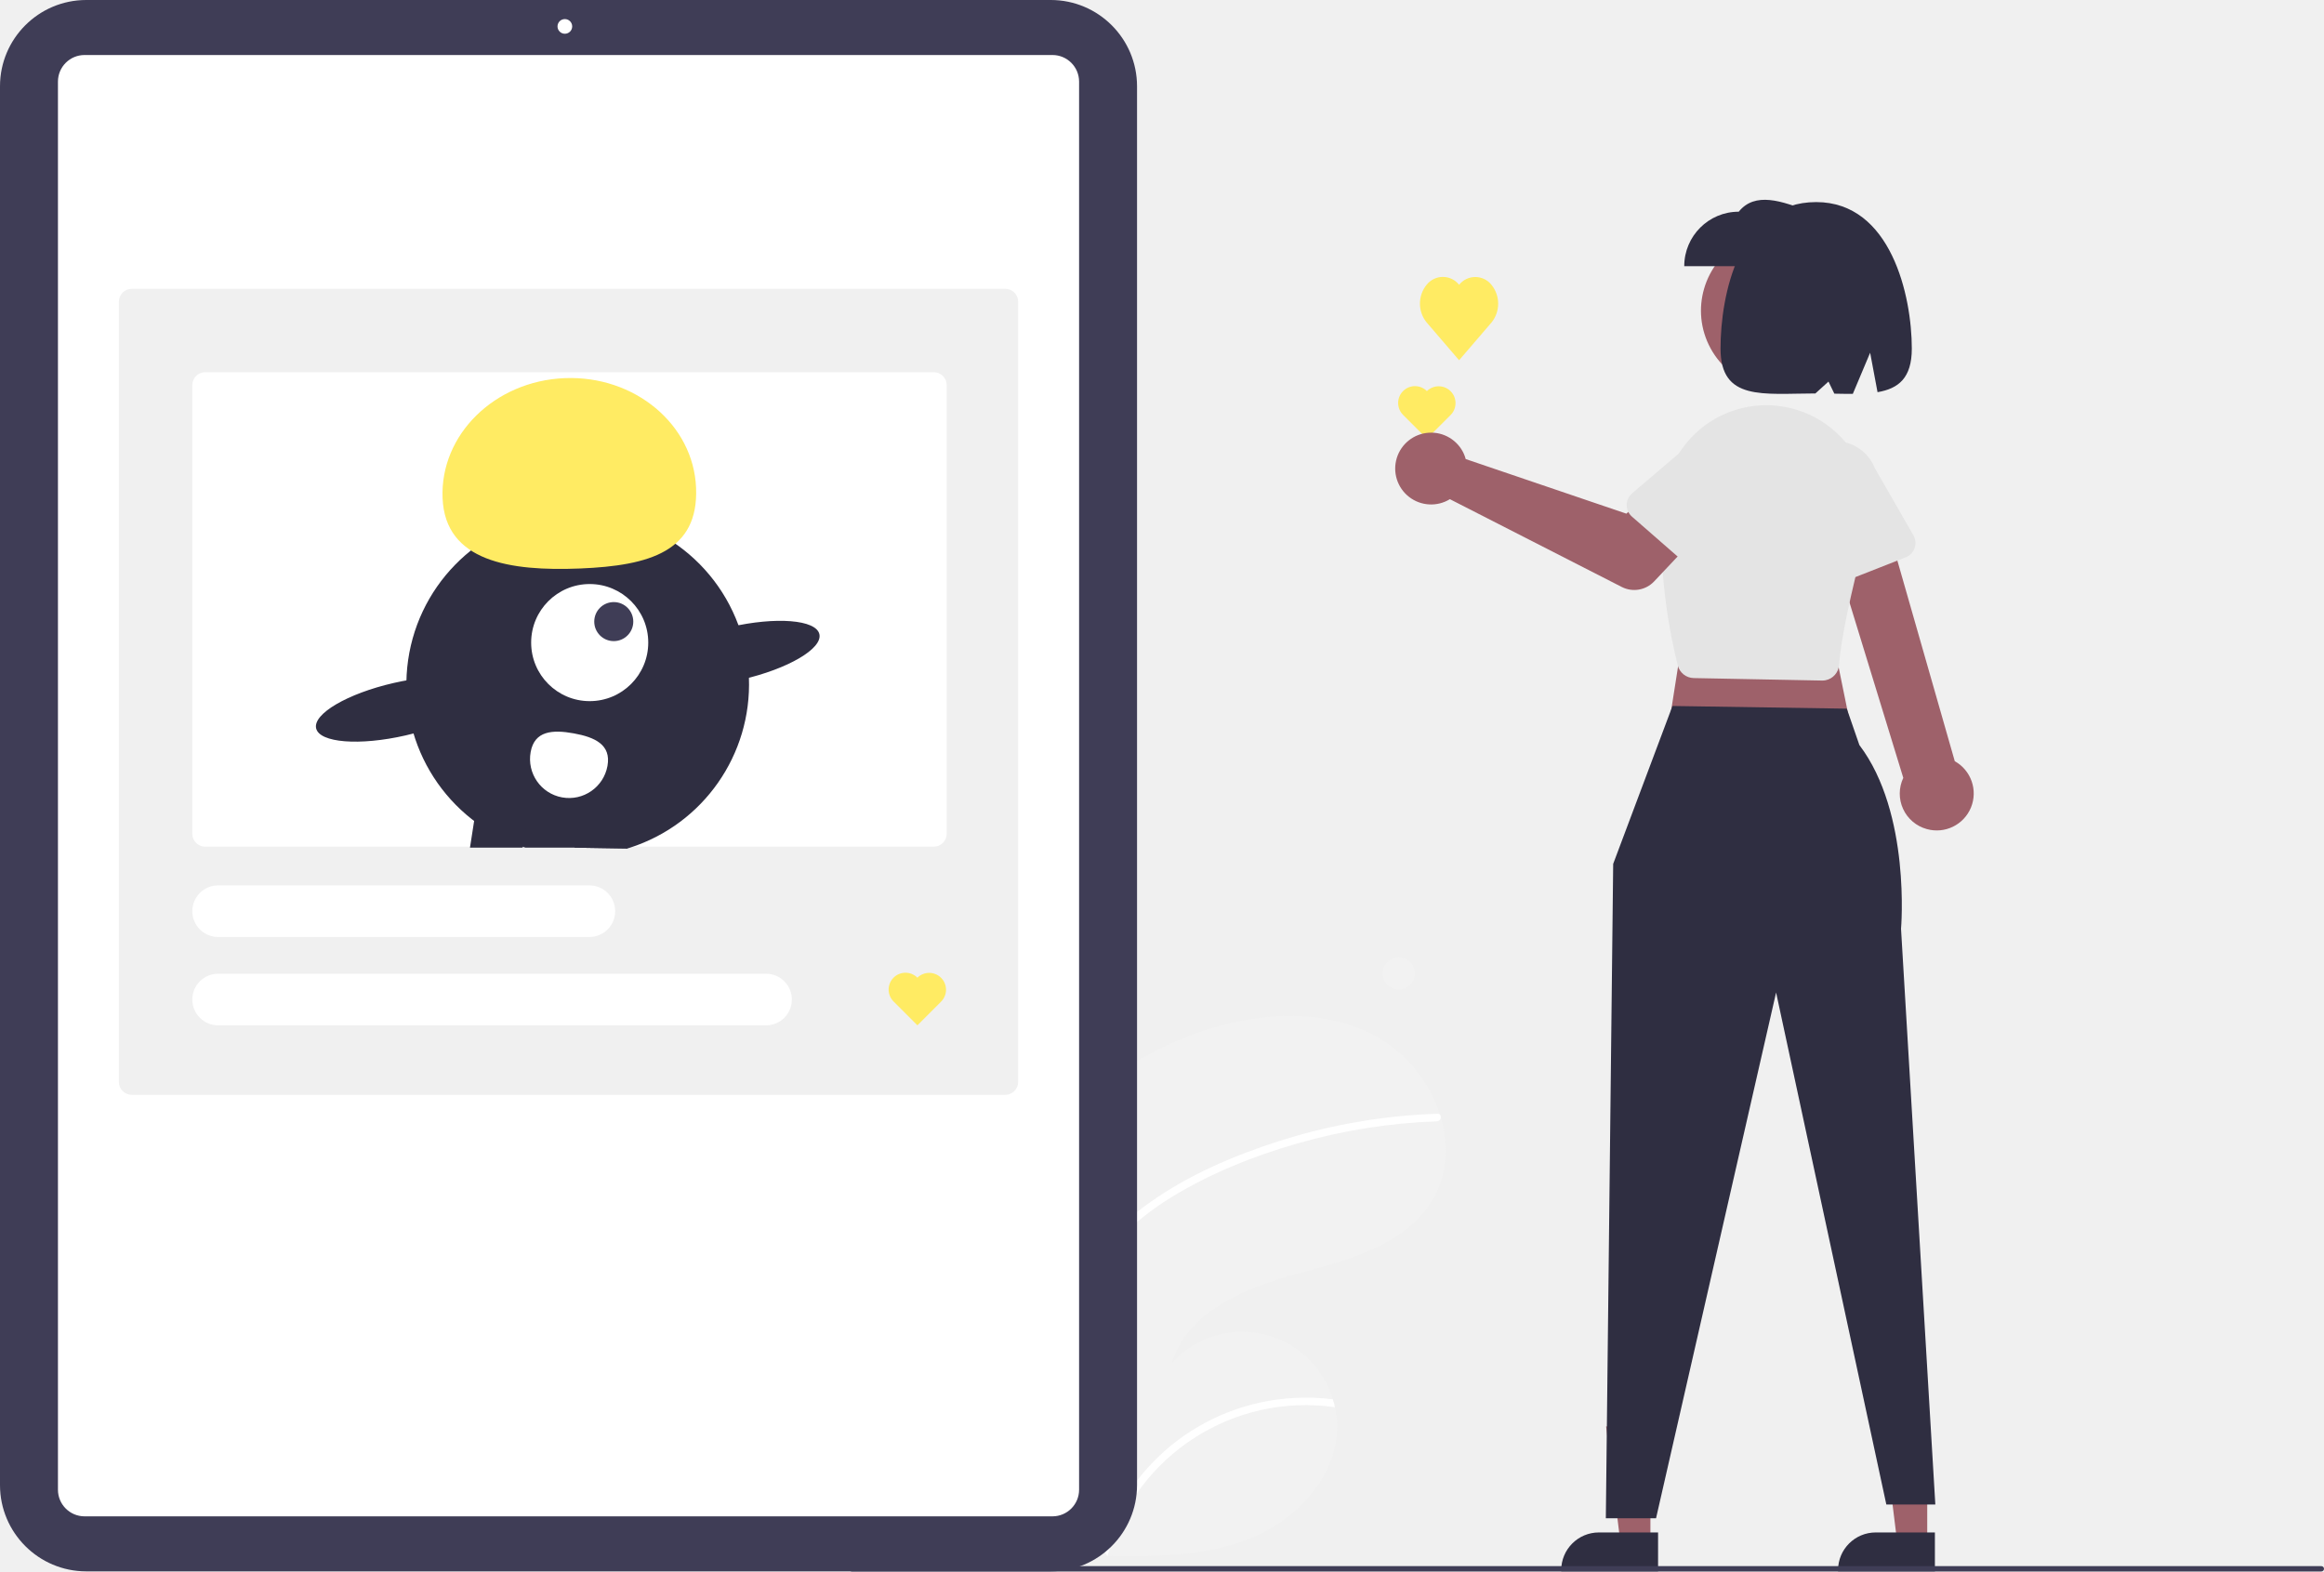
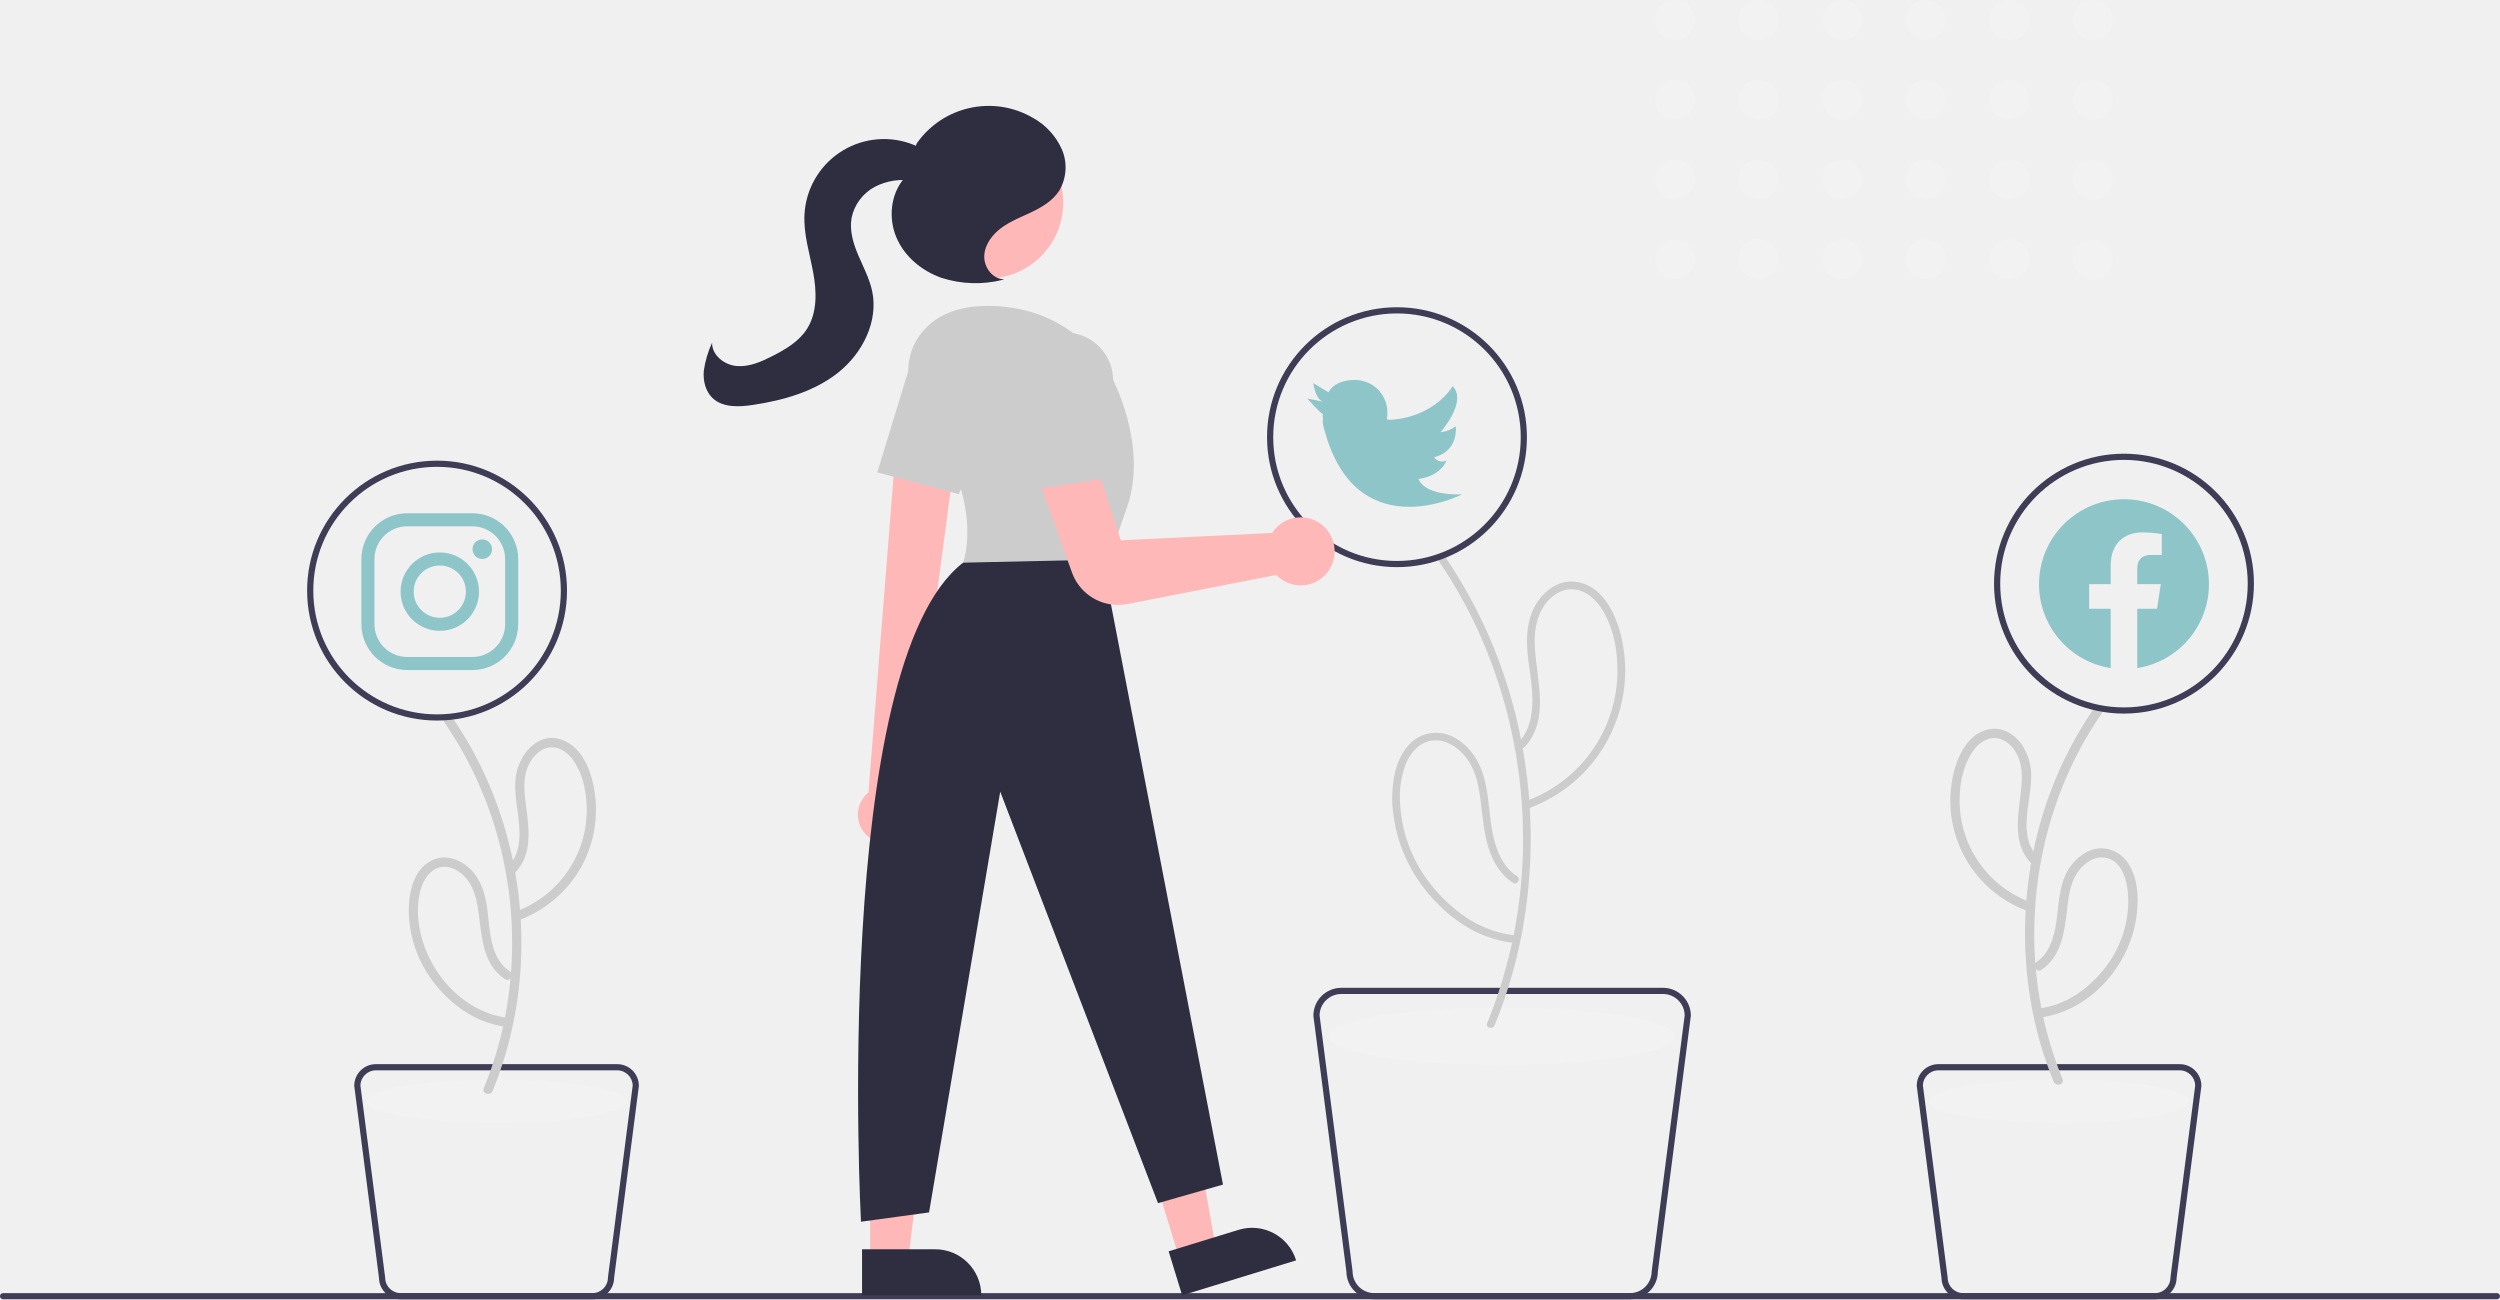
- <svg xmlns="http://www.w3.org/2000/svg" data-name="Layer 1" width="866.64" height="586" viewBox="0 0 866.64 586">
-   <path d="M592.513,551.634c-1.087.617-2.155,1.248-3.222,1.9a266.156,266.156,0,0,0-22.01,85.882q-.446,5.144-.654,10.281a258.434,258.434,0,0,0,8.064,76.263q.512,1.965,1.05,3.915c.257.933.519,1.875.807,2.802.326.482.648.956.969,1.429.023.021.043.056.066.078.13.191.259.382.375.569.556.812,1.121,1.62,1.677,2.431l-.496.014-1.243.029.005.009c.417.008.842.011,1.263.006.153.007.319.017.475.01.139.003.287.001.426.004,17.899.229,36.233.067,52.795-6.595,17.336-6.98,32.443-22.964,32.453-41.646a33.505,33.505,0,0,0-.817-7.274c-.224-.997-.497-1.979-.792-2.959a35.277,35.277,0,0,0-60.033-13.482c5.646-18.986,26.989-27.937,46.098-33.135,19.123-5.193,40.618-10.566,50.956-27.463,5.771-9.402,6.348-20.602,3.245-31.09-.095-.313-.194-.636-.303-.953a51.476,51.476,0,0,0-23.679-29.147c-21.155-11.547-47.53-8.823-70.023-.169A127.597,127.597,0,0,0,592.513,551.634Z" transform="translate(-166.68 -157)" fill="#f2f2f2" />
-   <path d="M649.413,678.29a79.429,79.429,0,0,0-46.461,18.074,81.279,81.279,0,0,0-24.538,35.307c-.282.787-.542,1.573-.788,2.364-.396-.833-.779-1.684-1.158-2.527-.244-.539-.492-1.088-.727-1.632.257.933.519,1.875.807,2.802.326.482.648.956.969,1.429.023.021.043.056.066.078.13.191.259.382.375.569.556.812,1.121,1.62,1.677,2.431l-.496.014-1.243.029.005.009c.417.008.842.011,1.263.006.153.007.319.017.475.01.061-.24.135-.476.21-.712a76.745,76.745,0,0,1,84.648-54.799c-.224-.997-.497-1.979-.792-2.959A82.1,82.1,0,0,0,649.413,678.29Z" transform="translate(-166.68 -157)" fill="#fff" />
-   <path d="M595.883,605.094a87.389,87.389,0,0,0-18.602,17.293,72.501,72.501,0,0,0-7.295,11.329c-.982,1.853-1.885,3.765-2.706,5.7q-.446,5.144-.654,10.281a74.877,74.877,0,0,1,2.608-7.558c.525-1.358,1.101-2.687,1.708-3.999,6.816-14.692,18.556-26.039,32.204-34.477,14.625-9.028,30.968-15.591,47.453-20.299a215.092,215.092,0,0,1,51.889-8.22,1.543,1.543,0,0,0,1.479-1.535,1.327,1.327,0,0,0-.303-.953,1.102,1.102,0,0,0-.933-.338c-2.168.075-4.331.16-6.495.303a217.641,217.641,0,0,0-52.99,10.024C626.665,587.958,610.18,595.047,595.883,605.094Z" transform="translate(-166.68 -157)" fill="#fff" />
-   <circle cx="521.614" cy="363.017" r="6" fill="#f2f2f2" />
-   <path d="M558.535,742.957H198.837a32.193,32.193,0,0,1-32.157-32.157V189.157A32.193,32.193,0,0,1,198.837,157H558.535a32.193,32.193,0,0,1,32.157,32.157V710.8A32.193,32.193,0,0,1,558.535,742.957Z" transform="translate(-166.68 -157)" fill="#3f3d56" />
-   <path d="M559.168,722.44H198.204a9.924,9.924,0,0,1-9.913-9.913V187.429a9.924,9.924,0,0,1,9.913-9.913H559.168a9.924,9.924,0,0,1,9.913,9.913V712.527A9.924,9.924,0,0,1,559.168,722.44Z" transform="translate(-166.68 -157)" fill="#fff" />
-   <circle cx="210.638" cy="9.848" r="2.736" fill="#fff" />
-   <path d="M541.551,565.259H215.82a4.817,4.817,0,0,1-4.812-4.812V269.51a4.817,4.817,0,0,1,4.812-4.812H541.551a4.817,4.817,0,0,1,4.812,4.812V560.447A4.817,4.817,0,0,1,541.551,565.259Z" transform="translate(-166.68 -157)" fill="#f0f0f0" />
-   <path d="M514.901,472.722H243.211a4.817,4.817,0,0,1-4.812-4.812V300.602a4.817,4.817,0,0,1,4.812-4.812H514.901a4.818,4.818,0,0,1,4.812,4.812V467.91A4.818,4.818,0,0,1,514.901,472.722Z" transform="translate(-166.68 -157)" fill="#fff" />
-   <path d="M452.345,539.348H248.023a9.624,9.624,0,1,1,0-19.248H452.345a9.624,9.624,0,0,1,0,19.248Z" transform="translate(-166.68 -157)" fill="#fff" />
-   <path d="M386.459,506.405H248.023a9.624,9.624,0,1,1,0-19.248h138.436a9.624,9.624,0,0,1,0,19.248Z" transform="translate(-166.68 -157)" fill="#fff" />
-   <path d="M400.629,473.403c.333-.104.659-.207.992-.311a63.984,63.984,0,0,0,44.336-63.347,63.128,63.128,0,0,0-3.894-19.596,63.891,63.891,0,1,0-80.433,82.61c.333.118.674.229,1.007.333H380.959Z" transform="translate(-166.68 -157)" fill="#2f2e41" />
-   <polygon points="196.956 302.848 194.949 315.759 194.898 316.092 175.258 316.092 176.805 306.142 177.856 299.391 196.956 302.848" fill="#2f2e41" />
-   <polygon points="233.948 316.403 234 316.092 235.148 309.762 216.048 306.305 214.279 316.092 233.948 316.403" fill="#2f2e41" />
-   <circle cx="219.905" cy="239.619" r="21.833" fill="#fff" />
-   <circle cx="228.878" cy="231.793" r="7.278" fill="#3f3d56" />
-   <path d="M331.719,342.748C330.758,319.098,351.141,299.066,377.245,298.006s48.045,17.252,49.006,40.902-17.185,29.024-43.289,30.084S332.679,366.398,331.719,342.748Z" transform="translate(-166.68 -157)" fill="#ffeb63" />
-   <ellipse cx="441.099" cy="400.607" rx="31.941" ry="10.027" transform="translate(-245.0342 -48.32222) rotate(-12.9101)" fill="#2f2e41" />
-   <ellipse cx="315.701" cy="421.46" rx="31.941" ry="10.027" transform="translate(-252.8631 -75.81173) rotate(-12.9101)" fill="#2f2e41" />
-   <path d="M364.567,437.42a14.555,14.555,0,0,0,28.641,5.211l.005-.025c1.432-7.91-4.684-10.709-12.594-12.141S365.999,429.51,364.567,437.42Z" transform="translate(-166.68 -157)" fill="#fff" />
-   <path d="M508.787,521.58a6.278,6.278,0,1,0-8.9,8.857l.022.022,8.878,8.878,8.878-8.878a6.278,6.278,0,0,0-8.878-8.878Z" transform="translate(-166.68 -157)" fill="#ffeb63" />
-   <path d="M698.787,302.84a6.278,6.278,0,0,0-8.9,8.857l.022.022,8.878,8.878,8.878-8.878a6.278,6.278,0,0,0-8.878-8.878Z" transform="translate(-166.68 -157)" fill="#ffeb63" />
-   <path d="M710.791,263.191a7.723,7.723,0,0,0-12.085-.034,11.135,11.135,0,0,0-.029,14.068l.029.034,12.085,14.068,12.085-14.068a11.135,11.135,0,0,0-.031-14.068A7.721,7.721,0,0,0,710.791,263.191Z" transform="translate(-166.68 -157)" fill="#ffeb63" />
-   <polygon points="718.684 575.1 707.485 575.1 702.156 531.9 718.686 531.901 718.684 575.1" fill="#9e616a" />
-   <path d="M888.221,742.957l-36.113-.001v-.457a14.057,14.057,0,0,1,14.056-14.056h.001l22.057.001Z" transform="translate(-166.68 -157)" fill="#2f2e41" />
-   <polygon points="615.454 575.1 604.254 575.1 598.926 531.9 615.456 531.901 615.454 575.1" fill="#9e616a" />
-   <path d="M784.99,742.957l-36.113-.001v-.457a14.057,14.057,0,0,1,14.056-14.056h.001l22.057.001Z" transform="translate(-166.68 -157)" fill="#2f2e41" />
-   <polygon points="628.977 228.045 621.668 274.636 691.098 275.55 681.962 230.786 628.977 228.045" fill="#9e616a" />
-   <path d="M790.363,420.26l-22.113,58.88-2.741,244.01h18.728l44.764-196.049,41.109,190.931h18.271L875.592,503.349s3.772-43.089-15.53-68.516l-4.698-13.574Z" transform="translate(-166.68 -157)" fill="#2f2e41" />
-   <path d="M885.215,466.16a13.705,13.705,0,0,1-8.781-19.093l-29.536-96.295,21.725-4.307L895.637,440.855a13.78,13.78,0,0,1-10.421,25.305Z" transform="translate(-166.68 -157)" fill="#9e616a" />
-   <path d="M846.127,410.776l-47.859-.924a6.257,6.257,0,0,1-5.931-4.713c-2.566-10.158-8.21-36.632-5.216-63a38.452,38.452,0,0,1,43.705-33.637,38.47,38.47,0,0,1,31.756,47.852c-6.024,22.878-9.427,39.245-10.114,48.648a6.243,6.243,0,0,1-5.001,5.656h0a6.223,6.223,0,0,1-1.207.119C846.216,410.777,846.172,410.777,846.127,410.776Z" transform="translate(-166.68 -157)" fill="#e4e4e4" />
-   <path d="M712.55,326.191a13.429,13.429,0,0,1,.706,1.993L773.163,348.541l11.576-10.113,17.545,15.475-18.753,19.894a10.206,10.206,0,0,1-12.07,2.088l-64.104-32.744A13.392,13.392,0,1,1,712.55,326.191Z" transform="translate(-166.68 -157)" fill="#9e616a" />
-   <path d="M773.287,345.295a5.735,5.735,0,0,1,2.017-4.334l21.935-18.685a15.944,15.944,0,0,1,24.078,20.907L805.697,367.506a5.741,5.741,0,0,1-8.607,1.221l-21.838-19.074A5.735,5.735,0,0,1,773.287,345.295Z" transform="translate(-166.68 -157)" fill="#e4e4e4" />
-   <path d="M845.574,375.164a5.735,5.735,0,0,1-2.919-3.786l-6.485-28.075a15.944,15.944,0,0,1,29.646-11.747L880.215,356.622a5.741,5.741,0,0,1-2.879,8.203l-26.988,10.602A5.735,5.735,0,0,1,845.574,375.164Z" transform="translate(-166.68 -157)" fill="#e4e4e4" />
-   <circle cx="830.343" cy="272.843" r="29.356" transform="translate(-195.7969 274.7175) rotate(-28.66318)" fill="#9e616a" />
-   <path d="M794.75,256.26h46.614V235.941c-10.231-4.065-20.243-7.521-26.295,0a20.319,20.319,0,0,0-20.319,20.319Z" transform="translate(-166.68 -157)" fill="#2f2e41" />
-   <path d="M843.944,232.356c27.867,0,35.666,34.93,35.666,54.635,0,10.99-4.97,14.92-12.78,16.25l-2.758-14.71L857.613,303.874c-2.194.011-4.498-.032-6.888-.076l-2.19-4.51-4.884,4.429c-19.562.029-35.372,2.881-35.372-16.726C808.278,267.285,815.119,232.356,843.944,232.356Z" transform="translate(-166.68 -157)" fill="#2f2e41" />
-   <path d="M1032.32,743h-548a1,1,0,0,1,0-2h548a1,1,0,0,1,0,2Z" transform="translate(-166.68 -157)" fill="#3f3d56" />
+ <svg xmlns="http://www.w3.org/2000/svg" data-name="Layer 1" width="808" height="419.93" viewBox="0 0 808 419.93">
+   <path d="M631.154,651.031l-10.659-82.605-.008-.128a9.01,9.01,0,0,1,9-9h104a9.01,9.01,0,0,1,9,9L734.732,628.425l-2.912,22.606a9.01,9.01,0,0,1-9,8.934h-82.666A9.01,9.01,0,0,1,631.154,651.031Zm102.333-89.733h-104a7.008,7.008,0,0,0-7,6.938l7.739,59.935,2.92,22.666.008.129a7.008,7.008,0,0,0,7,7h82.666a7.008,7.008,0,0,0,7-7l10.667-82.729A7.008,7.008,0,0,0,733.487,561.298Z" transform="translate(-196 -240.035)" fill="#3f3d56" />
+   <ellipse cx="485.487" cy="334.93" rx="56" ry="9.333" fill="#f2f2f2" />
+   <path d="M676.639,570.765a156.834,156.834,0,0,0,11.609-59.778,163.21,163.21,0,0,0-11.438-59.879,152.825,152.825,0,0,0-16.209-30.327c-.912-1.323,1.246-2.57,2.151-1.257a158.735,158.735,0,0,1,24.312,56.901,165.83,165.83,0,0,1,1.457,61.615,154.195,154.195,0,0,1-9.479,33.389c-.602,1.462-3.013.822-2.402-.662Z" transform="translate(-196 -240.035)" fill="#ccc" />
+   <path d="M686.981,479.762c3.397-3.681,4.324-8.806,4.297-13.661-.032-5.766-1.449-11.411-1.72-17.161-.243-5.145.537-10.348,3.543-14.648,2.588-3.702,6.668-6.551,11.35-6.289,9.988.56,14.638,12.047,16.079,20.435a47.339,47.339,0,0,1-30.015,52.658c-1.499.572-2.148-1.836-.662-2.402a44.894,44.894,0,0,0,28.729-46.038,36.419,36.419,0,0,0-3.703-13.826c-1.917-3.624-4.897-7.222-9.083-8.149-4.123-.914-7.99,1.373-10.373,4.628-3.005,4.103-3.631,9.063-3.354,14.025.594,10.606,4.888,23.289-3.327,32.19-1.09,1.181-2.848-.584-1.762-1.762Z" transform="translate(-196 -240.035)" fill="#ccc" />
+   <path d="M685.039,525.381c-8.446-5.511-9.289-16.292-10.355-25.371-.603-5.141-1.477-10.604-4.631-14.867-2.595-3.506-6.991-6.519-11.547-5.703-4.016.719-6.731,4.035-8.208,7.64a29.912,29.912,0,0,0-1.751,13.091A45.777,45.777,0,0,0,659.796,527.527a48.843,48.843,0,0,0,11.43,9.908,36.23,36.23,0,0,0,14.449,4.925c1.573.186,1.592,2.68,0,2.491a39.347,39.347,0,0,1-13.88-4.232,46.325,46.325,0,0,1-11.362-8.725,49.581,49.581,0,0,1-14.012-27.983,38.168,38.168,0,0,1,.502-14.515c1.064-4.148,3.191-8.307,6.86-10.712a12.183,12.183,0,0,1,13.059.179c4.474,2.723,7.293,7.252,8.722,12.199,1.754,6.071,1.631,12.462,2.924,18.617,1.086,5.168,3.21,10.552,7.807,13.552,1.338.873.091,3.031-1.257,2.151Z" transform="translate(-196 -240.035)" fill="#ccc" />
+   <path d="M605.504,381.336a42,42,0,1,1,42,42A42.048,42.048,0,0,1,605.504,381.336Zm2,0a40,40,0,1,0,40-40A40.045,40.045,0,0,0,607.504,381.336Z" transform="translate(-196 -240.035)" fill="#3f3d56" />
+   <path d="M623.504,369.834l-5-1s4.2,4.7,5,5h0a20.124,20.124,0,0,1,0,3c9.6,41.2,45,23,45,23-12.9.3-14-5-14-5,7.5-1.1,9-6,9-6a3.09,3.09,0,0,1-4-1c8.1-2.1,7-10,7-10a10.4,10.4,0,0,1-4.9,1.9c.9-1.1,8.5-10.2,3.9-14.9,0,0-5.6,10-20.3,10.9l-1-.2a7.85,7.85,0,0,0,.2-2.2,10.5,10.5,0,0,0-10.5-10.5c-7,0-8.5,4-8.5,4l-5-3C620.504,363.834,621.004,368.834,623.504,369.834Z" transform="translate(-196 -240.035)" fill="#8dc5c9" />
+   <path d="M892.487,659.965h-62a7.008,7.008,0,0,1-7-6.933L815.487,590.965a7.008,7.008,0,0,1,7-7h78a7.008,7.008,0,0,1,7,7l-.008.128-7.992,61.939A7.008,7.008,0,0,1,892.487,659.965Zm-75-69.062,8,62.062a5.006,5.006,0,0,0,5,5h62a5.006,5.006,0,0,0,5-5l.008-.129,7.991-61.933a5.006,5.006,0,0,0-5-4.938h-78A5.006,5.006,0,0,0,817.487,590.903Z" transform="translate(-196 -240.035)" fill="#3f3d56" />
+   <ellipse cx="665.487" cy="355.93" rx="42" ry="7" fill="#f2f2f2" />
+   <path d="M862.626,588.794a123.717,123.717,0,0,1-9.157-47.09,128.6,128.6,0,0,1,9.007-47.172,120.519,120.519,0,0,1,12.774-23.884c1.098-1.594-1.501-3.096-2.59-1.514a125.983,125.983,0,0,0-19.25,45.015,131.778,131.778,0,0,0-1.208,48.816,122.193,122.193,0,0,0,7.531,26.626c.723,1.761,3.627.99,2.893-.798Z" transform="translate(-196 -240.035)" fill="#ccc" />
+   <path d="M854.32,516.642c-6.125-6.716-1.963-17.141-1.852-25.043a17.941,17.941,0,0,0-3.244-11.254c-2.158-2.862-5.44-4.99-9.142-4.757-8.097.51-11.939,9.613-13.131,16.48a37.924,37.924,0,0,0,24.075,42.296c1.804.692,2.585-2.207.798-2.893a34.972,34.972,0,0,1-22.335-35.797,28.034,28.034,0,0,1,2.933-10.889c1.484-2.753,3.794-5.544,7.04-6.122,3.22-.573,6.098,1.467,7.782,4.061,2.145,3.304,2.414,7.16,2.124,10.998-.633,8.375-3.558,18.036,2.832,25.041,1.304,1.43,3.421-.697,2.121-2.121Z" transform="translate(-196 -240.035)" fill="#ccc" />
+   <path d="M855.75,553.507c6.42-4.239,7.509-12.171,8.293-19.211.458-4.111.948-8.539,3.258-12.087,1.835-2.818,5.091-5.363,8.632-5.011,7.075.703,8.177,10.342,7.891,15.794a35.576,35.576,0,0,1-8.711,21.359c-5.299,6.083-11.97,10.632-20.126,11.614-1.893.228-1.916,3.231,0,3,16.286-1.961,29.246-16.571,31.49-32.5.979-6.947.54-16.303-5.907-20.679a10.036,10.036,0,0,0-10.418-.246,16.222,16.222,0,0,0-7.394,9.368c-1.621,4.877-1.513,10.075-2.483,15.078-.801,4.131-2.375,8.511-6.04,10.93-1.604,1.059-.103,3.658,1.514,2.59Z" transform="translate(-196 -240.035)" fill="#ccc" />
+   <path d="M882.47,470.67a42,42,0,1,1,42-42A42.048,42.048,0,0,1,882.47,470.67Zm0-82a40,40,0,1,0,40,40A40.045,40.045,0,0,0,882.47,388.67Z" transform="translate(-196 -240.035)" fill="#3f3d56" />
+   <path d="M909.926,428.835a27.456,27.456,0,1,0-31.746,27.124v-19.185h-6.973v-7.939h6.973v-6.05c0-6.88,4.1-10.683,10.371-10.683a42.192,42.192,0,0,1,6.147.537v6.757h-3.464c-3.409,0-4.475,2.116-4.475,4.29v5.15h7.614l-1.216,7.939h-6.398v19.186a27.464,27.464,0,0,0,23.167-27.126Z" transform="translate(-196 -240.035)" fill="#8dc5c9" fill-rule="evenodd" />
+   <path d="M1004,658.965a1.003,1.003,0,0,1-1,1H197a1,1,0,0,1,0-2h806A1.003,1.003,0,0,1,1004,658.965Z" transform="translate(-196 -240.035)" fill="#3f3d56" />
+   <path d="M387.487,659.965h-62a7.008,7.008,0,0,1-7-6.933L310.487,590.965a7.008,7.008,0,0,1,7-7h78a7.008,7.008,0,0,1,7,7l-.008.128-7.992,61.939A7.008,7.008,0,0,1,387.487,659.965Zm-75-69.062,8,62.062a5.006,5.006,0,0,0,5,5h62a5.006,5.006,0,0,0,5-5l.008-.129,7.991-61.933a5.006,5.006,0,0,0-5-4.938h-78A5.006,5.006,0,0,0,312.487,590.903Z" transform="translate(-196 -240.035)" fill="#3f3d56" />
+   <ellipse cx="160.487" cy="355.93" rx="42" ry="7" fill="#f2f2f2" />
+   <path d="M355.241,592.592a125.984,125.984,0,0,0,9.264-48.087,130.9,130.9,0,0,0-9.188-47.955,123.808,123.808,0,0,0-13.002-24.415c-1.088-1.58-3.689-.081-2.59,1.514a123.716,123.716,0,0,1,18.906,44.103,127.75,127.75,0,0,1,1.151,48.007,122.12,122.12,0,0,1-7.433,26.036c-.733,1.785,2.168,2.562,2.893.798Z" transform="translate(-196 -240.035)" fill="#ccc" />
+   <path d="M362.775,521.763c5.415-5.938,4.174-14.22,3.216-21.495-.528-4.013-.997-8.349.519-12.21,1.143-2.911,3.515-5.794,6.732-6.389,3.243-.6,6.122,1.466,7.958,3.957a23.744,23.744,0,0,1,3.893,10.027,34.975,34.975,0,0,1-21.942,38.818c-1.784.684-1.01,3.586.798,2.893a38.862,38.862,0,0,0,18.33-14.545,37.982,37.982,0,0,0,6.17-24.575c-.679-7.154-3.403-16.544-11.001-19.172-7.785-2.693-13.871,5.127-14.749,12.038-.683,5.374.748,10.645,1.119,15.98.303,4.349-.09,9.181-3.163,12.551-1.299,1.424.817,3.551,2.121,2.121Z" transform="translate(-196 -240.035)" fill="#ccc" />
+   <path d="M360.738,553.917c-7.249-4.787-6.186-15.361-7.682-22.788-.828-4.114-2.517-8.109-5.781-10.878-2.886-2.449-6.798-3.867-10.526-2.606-7.397,2.502-8.979,11.786-8.587,18.553a38.912,38.912,0,0,0,9.579,23.275c5.871,6.739,13.276,11.413,22.247,12.493,1.913.23,1.896-2.772,0-3-14.873-1.791-26.558-15.717-28.568-30.098a27.428,27.428,0,0,1,.379-10.753c.768-2.877,2.269-5.93,5.072-7.295,3.217-1.566,6.761-.04,9.12,2.325,2.876,2.884,3.923,6.844,4.518,10.762,1.217,8.018,1.132,17.594,8.716,22.601,1.616,1.067,3.12-1.53,1.514-2.59Z" transform="translate(-196 -240.035)" fill="#ccc" />
+   <path d="M337.258,472.918a42,42,0,1,1,42-42A42.048,42.048,0,0,1,337.258,472.918Zm0-82a40,40,0,1,0,40,40A40.045,40.045,0,0,0,337.258,390.918Z" transform="translate(-196 -240.035)" fill="#3f3d56" />
+   <path d="M348.698,410.14a10.59,10.59,0,0,1,10.559,10.559V441.814a10.59,10.59,0,0,1-10.559,10.559H327.583a10.59,10.59,0,0,1-10.559-10.559V420.699a10.59,10.59,0,0,1,10.559-10.559h21.115m0-4.223H327.583A14.824,14.824,0,0,0,312.802,420.699V441.814A14.824,14.824,0,0,0,327.583,456.595h21.115A14.824,14.824,0,0,0,363.479,441.814V420.699A14.824,14.824,0,0,0,348.698,405.918Z" transform="translate(-196 -240.035)" fill="#8dc5c9" />
+   <path d="M351.865,420.699a3.161,3.161,0,1,1,.014,0Q351.872,420.699,351.865,420.699Z" transform="translate(-196 -240.035)" fill="#8dc5c9" />
+   <path d="M338.14,422.81a8.447,8.447,0,1,1-8.447,8.447,8.447,8.447,0,0,1,8.447-8.447m0-4.223a12.669,12.669,0,1,0,12.669,12.669A12.669,12.669,0,0,0,338.14,418.587Z" transform="translate(-196 -240.035)" fill="#8dc5c9" />
+   <polygon points="381.243 406.999 392.963 403.402 384.667 356.484 367.369 361.792 381.243 406.999" fill="#ffb8b8" />
+   <path d="M575.04,638.476h38.531a0,0,0,0,1,0,0V653.363a0,0,0,0,1,0,0H589.927a14.887,14.887,0,0,1-14.887-14.887v0A0,0,0,0,1,575.04,638.476Z" transform="translate(1155.962 849.0183) rotate(162.9391)" fill="#2f2e41" />
+   <polygon points="281.245 407.269 293.504 407.268 299.337 359.98 281.242 359.981 281.245 407.269" fill="#ffb8b8" />
+   <path d="M474.618,643.8h38.531a0,0,0,0,1,0,0v14.887a0,0,0,0,1,0,0H489.505a14.887,14.887,0,0,1-14.887-14.887v0A0,0,0,0,1,474.618,643.8Z" transform="translate(791.7959 1062.43) rotate(179.9974)" fill="#2f2e41" />
+   <path d="M476.365,510.226a9.162,9.162,0,0,1,.318-14.046l9.505-119.695,19.331,4.83L490.042,498.074a9.212,9.212,0,0,1-13.677,12.152Z" transform="translate(-196 -240.035)" fill="#ffb8b8" />
+   <circle cx="319.076" cy="65.466" r="24.561" fill="#ffb8b8" />
+   <path d="M493.719,372.805c-5.542-7.608-5.713-18.087.257-25.364,3.896-4.749,10.412-8.55,21.292-8.55,29,0,40,23,40,23s12,22,5,42-7,22-7,22l-46-4S515.029,402.059,493.719,372.805Z" transform="translate(-196 -240.035)" fill="#ccc" />
+   <path d="M479.534,392.713l9.91-32.421a15.502,15.502,0,0,1,21.93-9.245h0A15.53,15.53,0,0,1,518.462,371.057l-12.598,28.691Z" transform="translate(-196 -240.035)" fill="#ccc" />
+   <path d="M552.269,420.891l39,202-21,6-51-133-23,136-22,3s-9.65-179.945,33-213Z" transform="translate(-196 -240.035)" fill="#2f2e41" />
+   <path d="M557.365,435.55a15.822,15.822,0,0,1-14.925-10.547l-11.262-31.334,17.484-8.31,9.596,29.297,48.893-2.371a10.6,10.6,0,0,1,.868-1.187h0a11.001,11.001,0,0,1,15.741-1.034,11.132,11.132,0,0,1,1.204,15.062,11,11,0,0,1-15.706,1.479,10.212,10.212,0,0,1-.782-.745l-47.992,9.385A16.25,16.25,0,0,1,557.365,435.55Z" transform="translate(-196 -240.035)" fill="#ffb8b8" />
+   <path d="M524.872,364.795a15.501,15.501,0,0,1,16.362-17.282h0a15.53,15.53,0,0,1,14.535,15.472v31.335l-26.936,4.145Z" transform="translate(-196 -240.035)" fill="#ccc" />
+   <path d="M520.477,330.285c-3.686-.016-6.53-3.897-6.365-7.58s2.639-6.923,5.619-9.093,6.475-3.492,9.798-5.087,6.617-3.586,8.669-6.648a14.716,14.716,0,0,0,1.023-13.504,21.669,21.669,0,0,0-9.333-10.224,28.378,28.378,0,0,0-37.607,8.25l-4.208,11.458c-4.288,5.156-4.968,12.813-2.332,18.98s8.248,10.806,14.581,13.011a35.794,35.794,0,0,0,19.841.595" transform="translate(-196 -240.035)" fill="#2f2e41" />
+   <path d="M498.031,292.125c-1.809-2.899-4.944-4.743-8.186-5.825a25.724,25.724,0,0,0-33.832,23.003c-.344,6.314,1.634,12.489,2.795,18.705s1.393,13.082-2.034,18.396c-2.611,4.048-6.964,6.596-11.261,8.773-3.581,1.814-7.455,3.516-11.453,3.154s-8.016-3.528-7.91-7.541a32.054,32.054,0,0,0-2.682,9.08c-.281,3.156.497,6.561,2.776,8.762,3.313,3.199,8.563,2.965,13.116,2.274,9.857-1.494,19.838-4.295,27.626-10.52s12.955-16.475,10.904-26.231c-.857-4.075-2.87-7.796-4.497-11.63s-2.897-8.027-2.15-12.124a14.735,14.735,0,0,1,7.493-9.982,19.601,19.601,0,0,1,12.523-1.899c2.799.459,6.294,1.173,7.954-1.127a4.508,4.508,0,0,0-.094-4.809,13.248,13.248,0,0,0-3.593-3.56" transform="translate(-196 -240.035)" fill="#2f2e41" />
+   <circle cx="541.388" cy="6.467" r="6.467" fill="#f2f2f2" />
+   <circle cx="541.388" cy="32.24" r="6.467" fill="#f2f2f2" />
+   <circle cx="541.388" cy="58.013" r="6.467" fill="#f2f2f2" />
+   <circle cx="541.388" cy="83.787" r="6.467" fill="#f2f2f2" />
+   <circle cx="568.388" cy="6.467" r="6.467" fill="#f2f2f2" />
+   <circle cx="568.388" cy="32.24" r="6.467" fill="#f2f2f2" />
+   <circle cx="568.388" cy="58.013" r="6.467" fill="#f2f2f2" />
+   <circle cx="568.388" cy="83.787" r="6.467" fill="#f2f2f2" />
+   <circle cx="595.388" cy="6.467" r="6.467" fill="#f2f2f2" />
+   <circle cx="595.388" cy="32.24" r="6.467" fill="#f2f2f2" />
+   <circle cx="595.388" cy="58.013" r="6.467" fill="#f2f2f2" />
+   <circle cx="595.388" cy="83.787" r="6.467" fill="#f2f2f2" />
+   <circle cx="622.388" cy="6.467" r="6.467" fill="#f2f2f2" />
+   <circle cx="622.388" cy="32.24" r="6.467" fill="#f2f2f2" />
+   <circle cx="622.388" cy="58.013" r="6.467" fill="#f2f2f2" />
+   <circle cx="622.388" cy="83.787" r="6.467" fill="#f2f2f2" />
+   <circle cx="649.388" cy="6.467" r="6.467" fill="#f2f2f2" />
+   <circle cx="649.388" cy="32.24" r="6.467" fill="#f2f2f2" />
+   <circle cx="649.388" cy="58.013" r="6.467" fill="#f2f2f2" />
+   <circle cx="649.388" cy="83.787" r="6.467" fill="#f2f2f2" />
+   <circle cx="676.388" cy="6.467" r="6.467" fill="#f2f2f2" />
+   <circle cx="676.388" cy="32.24" r="6.467" fill="#f2f2f2" />
+   <circle cx="676.388" cy="58.013" r="6.467" fill="#f2f2f2" />
+   <circle cx="676.388" cy="83.787" r="6.467" fill="#f2f2f2" />
</svg>
